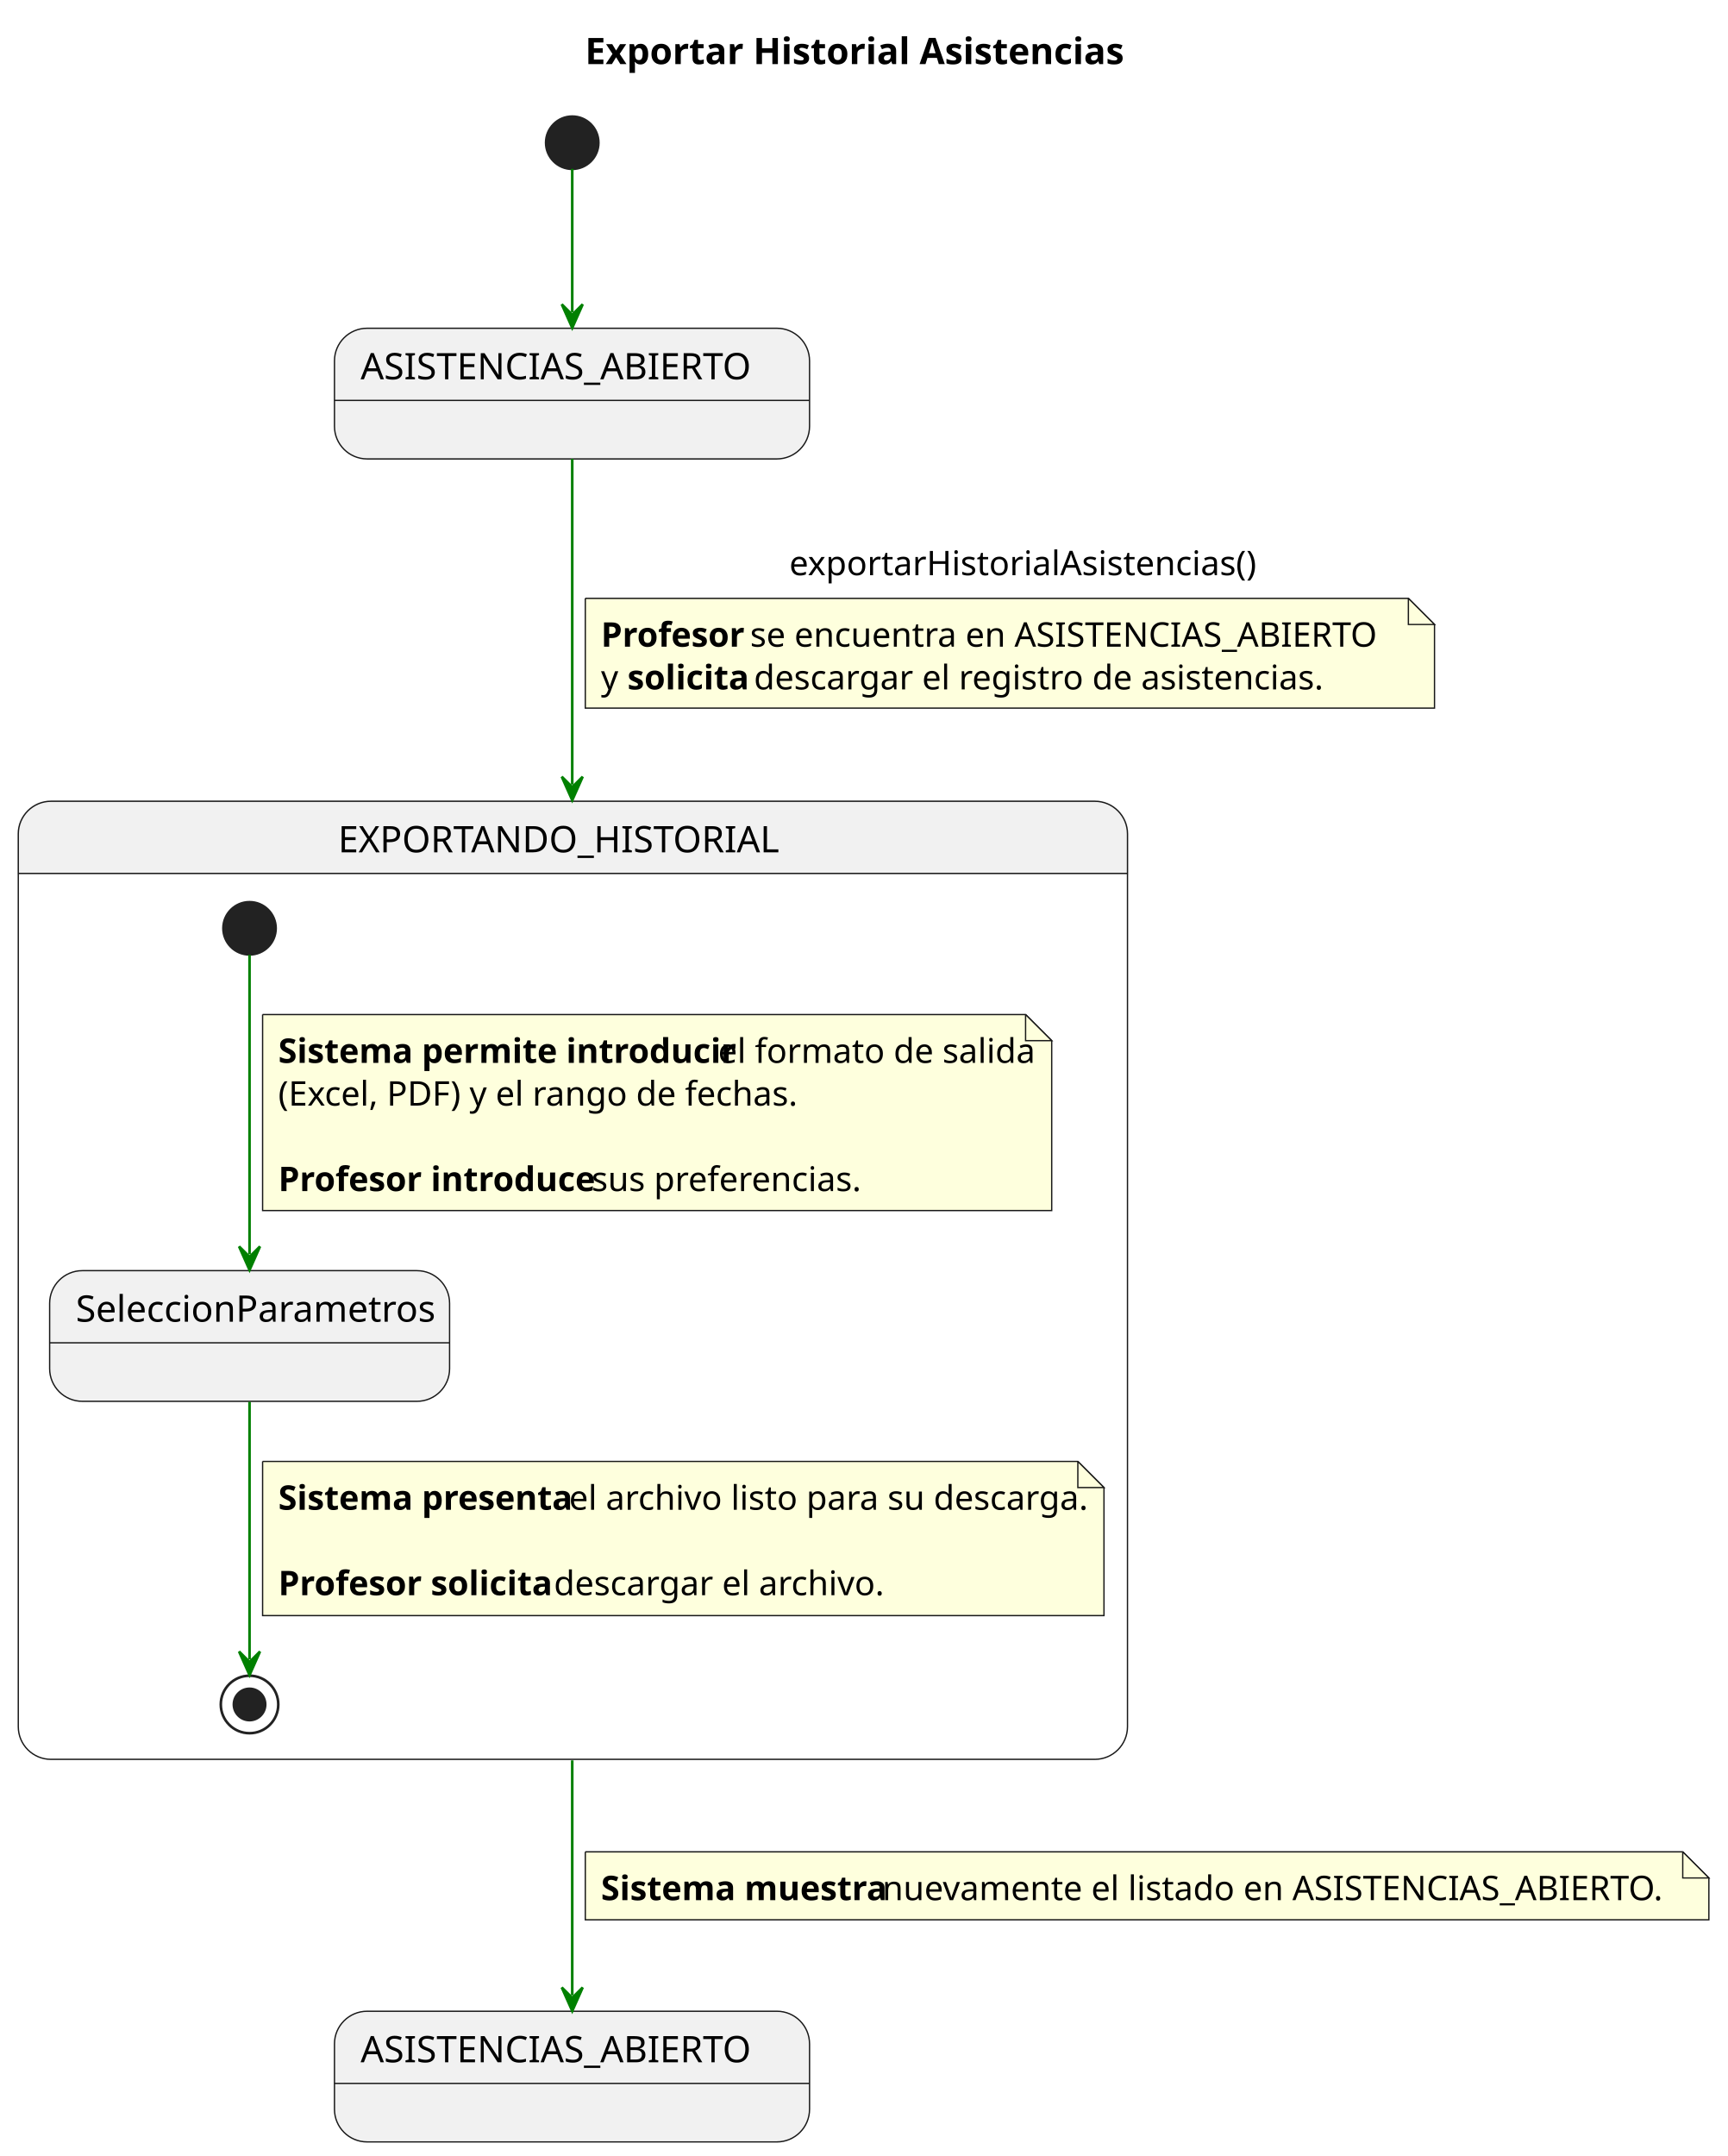
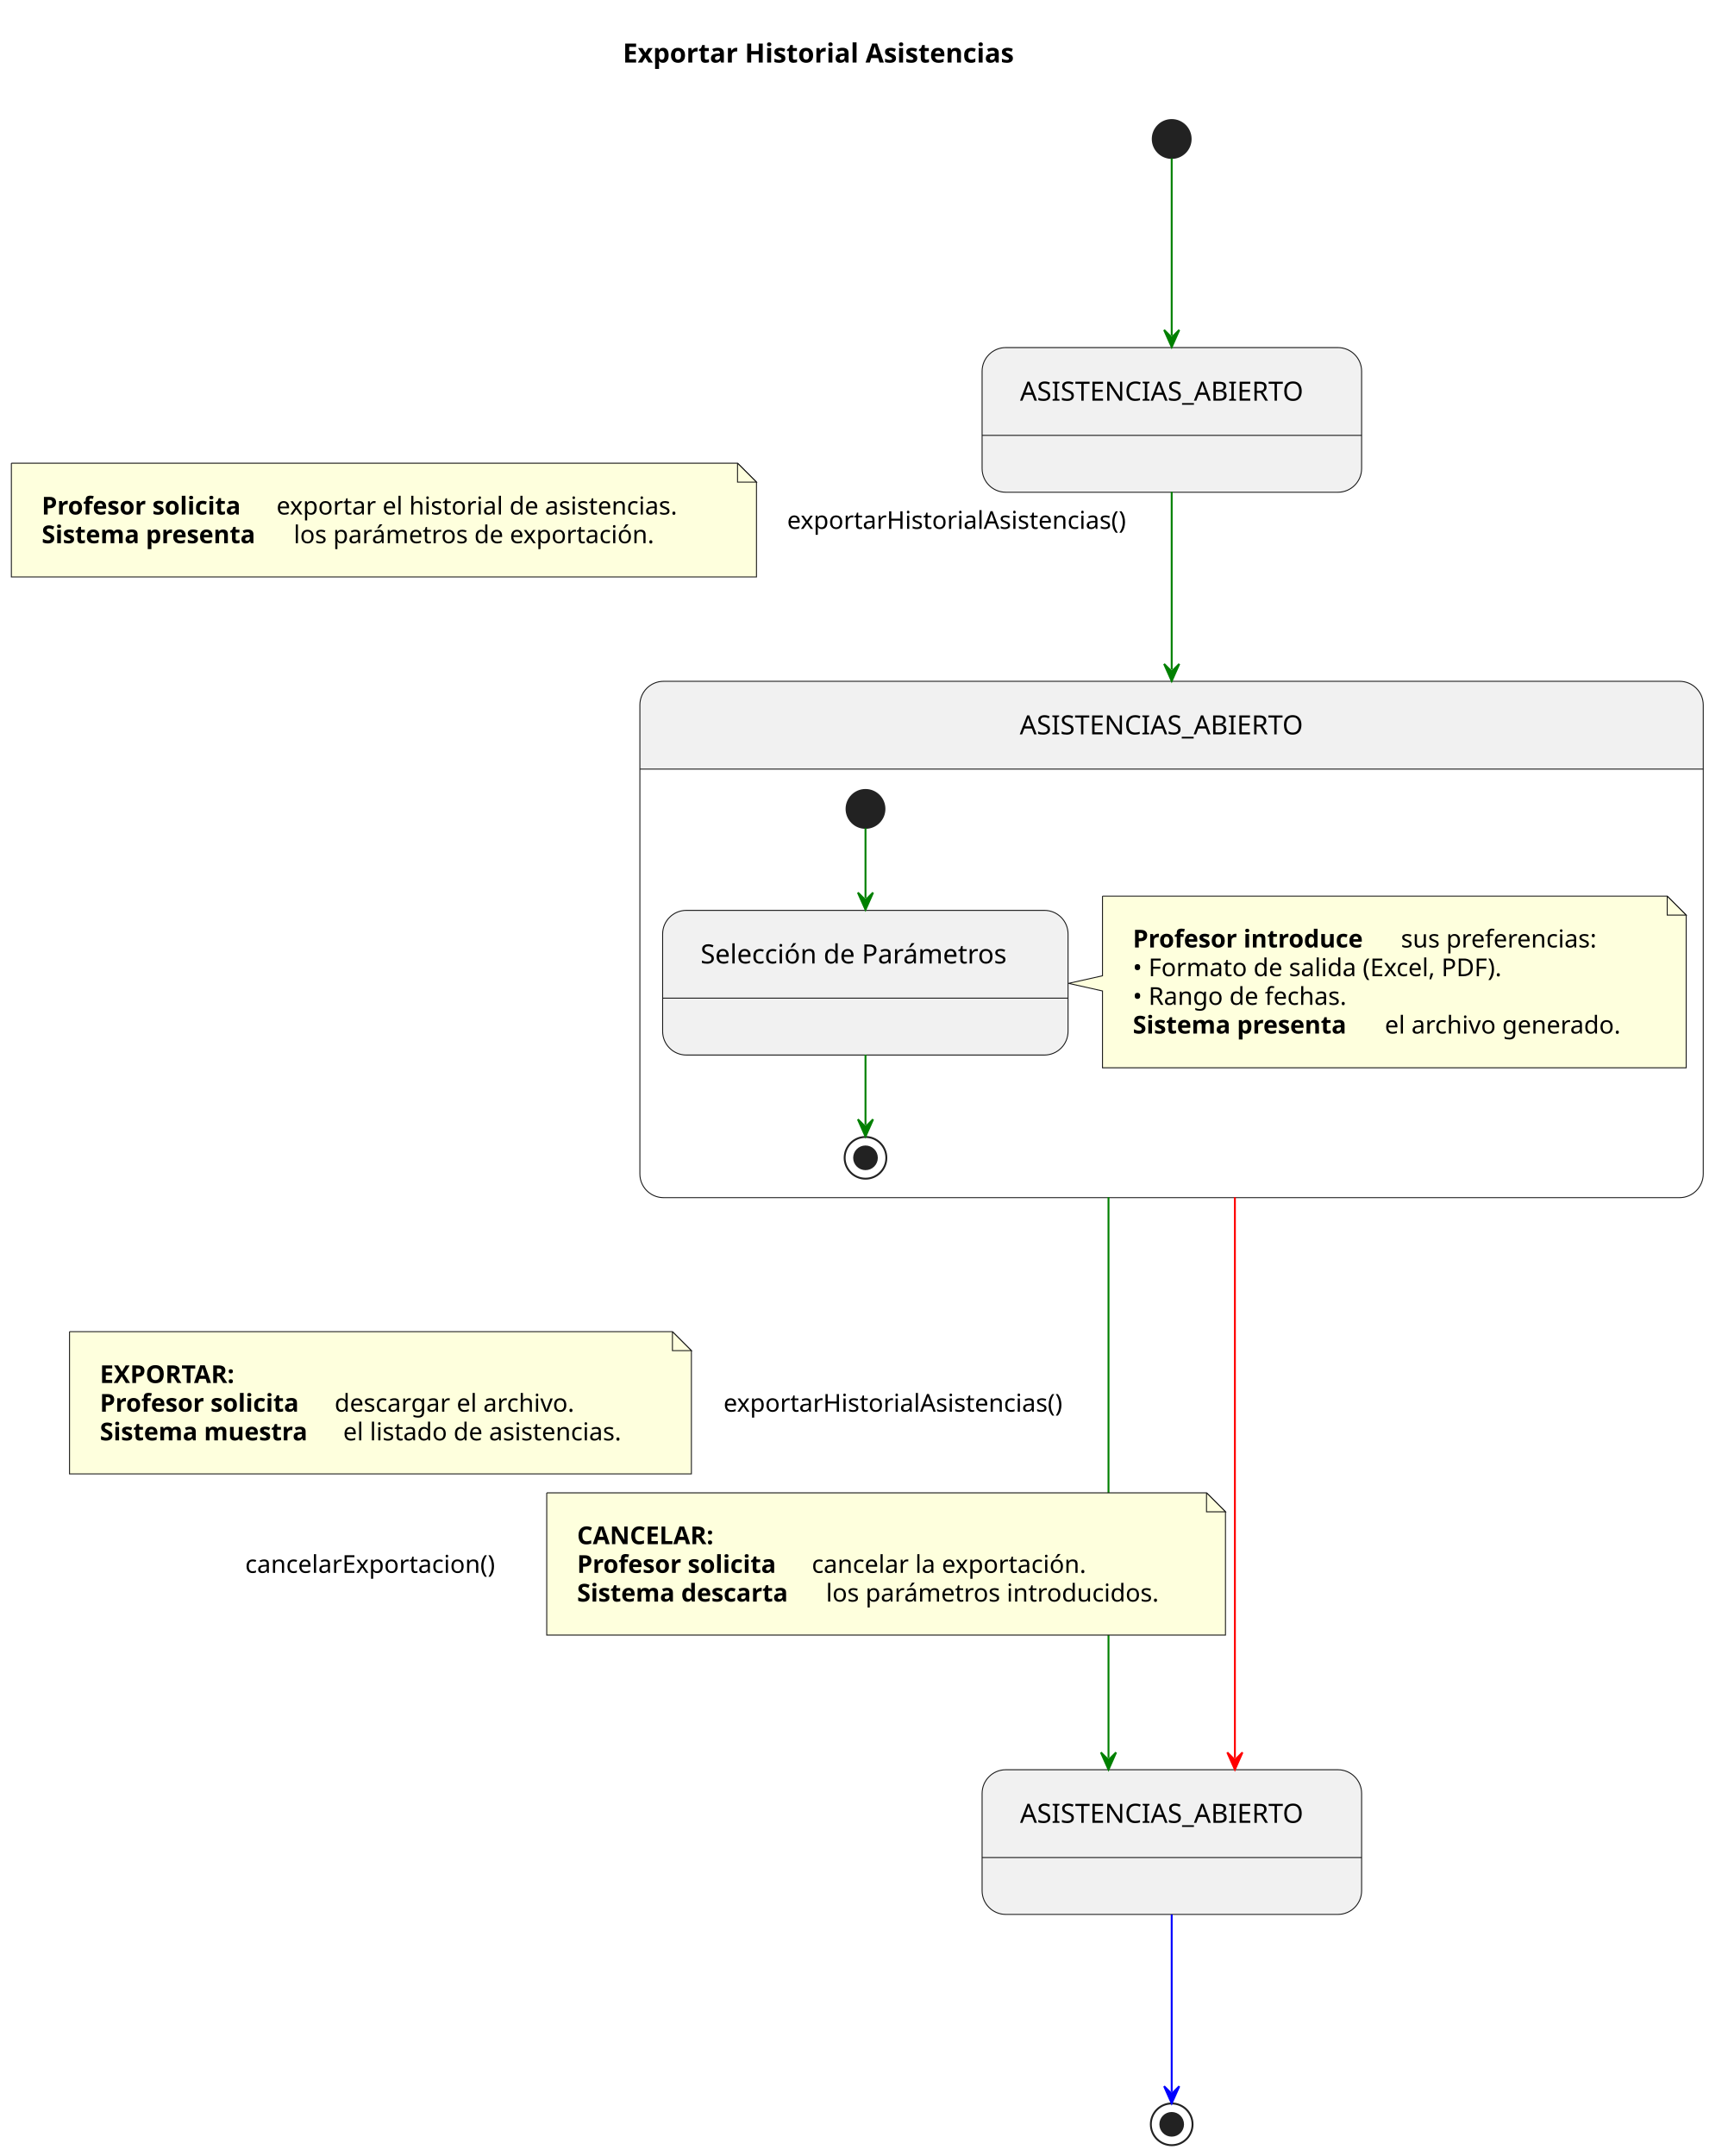
- <svg xmlns="http://www.w3.org/2000/svg" contentStyleType="text/css" data-diagram-type="STATE" height="825px" preserveAspectRatio="none" style="width:661px;height:825px;background:#FFFFFF;" version="1.1" viewBox="0 0 661 825" width="661px" zoomAndPan="magnify">
+ <svg xmlns="http://www.w3.org/2000/svg" contentStyleType="text/css" data-diagram-type="STATE" height="1137px" preserveAspectRatio="none" style="width:911px;height:1137px;background:#FFFFFF;" version="1.1" viewBox="0 0 911 1137" width="911px" zoomAndPan="magnify">
  <defs />
  <g>
-     <text fill="#000000" font-family="sans-serif" font-size="14" font-weight="bold" lengthAdjust="spacing" textLength="199.185" x="223.907" y="24.533">Exportar Historial Asistencias</text>
+     <g class="title" data-source-line="1">
+       <text fill="#000000" font-family="sans-serif" font-size="14" font-weight="bold" lengthAdjust="spacing" textLength="234.37" x="328.496" y="32.995">Exportar Historial Asistencias</text>
+     </g>
    <g id="ASISTENCIAS_ABIERTO_INICIAL">
-       <rect fill="#F1F1F1" height="50" rx="12.5" ry="12.5" style="stroke:#181818;stroke-width:0.5;" width="181.82" x="128" y="125.609" />
-       <line style="stroke:#181818;stroke-width:0.5;" x1="128" x2="309.82" y1="153.219" y2="153.219" />
-       <text fill="#000000" font-family="sans-serif" font-size="14" lengthAdjust="spacing" textLength="161.82" x="138" y="145.143">ASISTENCIAS_ABIERTO</text>
+       <rect fill="#F1F1F1" height="76.297" rx="12.5" ry="12.5" style="stroke:#181818;stroke-width:0.5;" width="200.173" x="518" y="183.297" />
+       <line style="stroke:#181818;stroke-width:0.5;" x1="518" x2="718.173" y1="229.594" y2="229.594" />
+       <text fill="#000000" font-family="sans-serif" font-size="14" lengthAdjust="spacing" textLength="160.173" x="538" y="211.292">ASISTENCIAS_ABIERTO</text>
    </g>
-     <path d="M19.5,306.609 L419,306.609 A12.5,12.5 0 0 1 431.5,319.109 L431.5,334.219 L7,334.219 L7,319.109 A12.5,12.5 0 0 1 19.5,306.609" fill="#F1F1F1" style="stroke:#F1F1F1;stroke-width:1;" />
-     <rect fill="none" height="366.609" rx="12.5" ry="12.5" style="stroke:#181818;stroke-width:0.5;" width="424.5" x="7" y="306.609" />
-     <line style="stroke:#181818;stroke-width:0.5;" x1="7" x2="431.5" y1="334.219" y2="334.219" />
-     <text fill="#000000" font-family="sans-serif" font-size="14" lengthAdjust="spacing" textLength="179.703" x="129.398" y="326.143">EXPORTANDO_HISTORIAL</text>
-     <g id="PROCESO_EXPORTACION_COMP.SeleccionParametros">
-       <rect fill="#F1F1F1" height="50" rx="12.5" ry="12.5" style="stroke:#181818;stroke-width:0.5;" width="153.061" x="19" y="486.219" />
-       <line style="stroke:#181818;stroke-width:0.5;" x1="19" x2="172.061" y1="513.828" y2="513.828" />
-       <text fill="#000000" font-family="sans-serif" font-size="14" lengthAdjust="spacing" textLength="133.061" x="29" y="505.752">SeleccionParametros</text>
+     <path d="M350,359.297 L885.862,359.297 A12.5,12.5 0 0 1 898.362,371.797 L898.362,405.594 L337.5,405.594 L337.5,371.797 A12.5,12.5 0 0 1 350,359.297" fill="#F1F1F1" />
+     <rect fill="none" height="272.297" rx="12.5" ry="12.5" style="stroke:#181818;stroke-width:0.5;" width="560.862" x="337.5" y="359.297" />
+     <line style="stroke:#181818;stroke-width:0.5;" x1="337.5" x2="898.362" y1="405.594" y2="405.594" />
+     <text fill="#000000" font-family="sans-serif" font-size="14" lengthAdjust="spacing" textLength="160.173" x="537.845" y="387.292">ASISTENCIAS_ABIERTO</text>
+     <g id="EXPORTACION_COMP.SeleccionParametros">
+       <rect fill="#F1F1F1" height="76.297" rx="12.5" ry="12.5" style="stroke:#181818;stroke-width:0.5;" width="213.838" x="349.5" y="480.094" />
+       <line style="stroke:#181818;stroke-width:0.5;" x1="349.5" x2="563.338" y1="526.391" y2="526.391" />
+       <text fill="#000000" font-family="sans-serif" font-size="14" lengthAdjust="spacing" textLength="173.838" x="369.5" y="508.089">Selección de Parámetros</text>
    </g>
-     <ellipse cx="95.5" cy="355.219" fill="#222222" rx="10" ry="10" style="stroke:#222222;stroke-width:1;" />
-     <ellipse cx="95.5" cy="652.219" fill="none" rx="11" ry="11" style="stroke:#222222;stroke-width:1;" />
-     <ellipse cx="95.5" cy="652.219" fill="#222222" rx="6" ry="6" style="stroke:#222222;stroke-width:1;" />
-     <g class="link" data-entity-1="*start*PROCESO_EXPORTACION_COMP" data-entity-2="SeleccionParametros" data-source-line="20" data-uid="lnk6" id="link_*start*PROCESO_EXPORTACION_COMP_SeleccionParametros">
-       <path d="M95.5,365.389 C95.5,388.769 95.5,445.179 95.5,479.959" fill="none" id="*start*PROCESO_EXPORTACION_COMP-to-SeleccionParametros" style="stroke:#008000;stroke-width:1;" />
-       <polygon fill="#008000" points="95.5,485.959,99.5,476.959,95.5,480.959,91.5,476.959,95.5,485.959" style="stroke:#008000;stroke-width:1;" />
-       <path d="M100.5,388.219 L100.5,463.219 L402.5,463.219 L402.5,398.219 L392.5,388.219 L100.5,388.219" fill="#FEFFDD" style="stroke:#181818;stroke-width:0.5;" />
-       <path d="M392.5,388.219 L392.5,398.219 L402.5,398.219 L392.5,388.219" fill="#FEFFDD" style="stroke:#181818;stroke-width:0.5;" />
-       <text fill="#000000" font-family="sans-serif" font-size="13" font-weight="bold" lengthAdjust="spacing" textLength="164.709" x="106.5" y="406.714">Sistema permite introducir</text>
-       <text fill="#000000" font-family="sans-serif" font-size="13" lengthAdjust="spacing" textLength="113.452" x="274.821" y="406.714">el formato de salida</text>
-       <text fill="#000000" font-family="sans-serif" font-size="13" lengthAdjust="spacing" textLength="197.971" x="106.5" y="423.065">(Excel, PDF) y el rango de fechas.</text>
-       <text fill="#000000" font-family="sans-serif" font-size="13" lengthAdjust="spacing" textLength="3.612" x="106.5" y="439.417"> </text>
-       <text fill="#000000" font-family="sans-serif" font-size="13" font-weight="bold" lengthAdjust="spacing" textLength="116.295" x="106.5" y="455.769">Profesor introduce</text>
-       <text fill="#000000" font-family="sans-serif" font-size="13" lengthAdjust="spacing" textLength="98.992" x="226.407" y="455.769">sus preferencias.</text>
+     <ellipse cx="456.5" cy="426.594" fill="#222222" rx="10" ry="10" style="stroke:#222222;stroke-width:1;" />
+     <ellipse cx="456.5" cy="610.594" fill="none" rx="11" ry="11" style="stroke:#222222;stroke-width:1;" />
+     <ellipse cx="456.5" cy="610.594" fill="#222222" rx="6" ry="6" style="stroke:#222222;stroke-width:1;" />
+     <g class="entity" data-entity="GMN2" data-source-line="23" data-uid="ent0003" id="entity_GMN2">
+       <path d="M581.5,472.594 L581.5,514.594 L563.57,518.594 L581.5,522.594 L581.5,563.125 A0,0 0 0 0 581.5,563.125 L889.362,563.125 A0,0 0 0 0 889.362,563.125 L889.362,482.594 L879.362,472.594 L581.5,472.594 A0,0 0 0 0 581.5,472.594" fill="#FEFFDD" style="stroke:#181818;stroke-width:0.5;" />
+       <path d="M879.362,472.594 L879.362,482.594 L889.362,482.594 L879.362,472.594" fill="#FEFFDD" style="stroke:#181818;stroke-width:0.5;" />
+       <text fill="#000000" font-family="sans-serif" font-size="13" font-weight="bold" lengthAdjust="spacing" textLength="137.3" x="597.5" y="499.661">Profesor introduce</text>
+       <text fill="#000000" font-family="sans-serif" font-size="13" lengthAdjust="spacing" textLength="111.547" x="738.932" y="499.661">sus preferencias:</text>
+       <text fill="#000000" font-family="sans-serif" font-size="13" lengthAdjust="spacing" textLength="215.617" x="597.5" y="514.793">• Formato de salida (Excel, PDF).</text>
+       <text fill="#000000" font-family="sans-serif" font-size="13" lengthAdjust="spacing" textLength="124.592" x="597.5" y="529.926">• Rango de fechas.</text>
+       <text fill="#000000" font-family="sans-serif" font-size="13" font-weight="bold" lengthAdjust="spacing" textLength="128.762" x="597.5" y="545.059">Sistema presenta</text>
+       <text fill="#000000" font-family="sans-serif" font-size="13" lengthAdjust="spacing" textLength="133.967" x="730.394" y="545.059">el archivo generado.</text>
    </g>
-     <g class="link" data-entity-1="SeleccionParametros" data-entity-2="*end*PROCESO_EXPORTACION_COMP" data-source-line="28" data-uid="lnk8" id="link_SeleccionParametros_*end*PROCESO_EXPORTACION_COMP">
-       <path d="M95.5,536.429 C95.5,567.229 95.5,613.059 95.5,634.959" fill="none" id="SeleccionParametros-to-*end*PROCESO_EXPORTACION_COMP" style="stroke:#008000;stroke-width:1;" />
-       <polygon fill="#008000" points="95.5,640.959,99.5,631.959,95.5,635.959,91.5,631.959,95.5,640.959" style="stroke:#008000;stroke-width:1;" />
-       <path d="M100.5,559.219 L100.5,618.219 L422.5,618.219 L422.5,569.219 L412.5,559.219 L100.5,559.219" fill="#FEFFDD" style="stroke:#181818;stroke-width:0.5;" />
-       <path d="M412.5,559.219 L412.5,569.219 L422.5,569.219 L412.5,559.219" fill="#FEFFDD" style="stroke:#181818;stroke-width:0.5;" />
-       <text fill="#000000" font-family="sans-serif" font-size="13" font-weight="bold" lengthAdjust="spacing" textLength="107.663" x="106.5" y="577.714">Sistema presenta</text>
-       <text fill="#000000" font-family="sans-serif" font-size="13" lengthAdjust="spacing" textLength="190.042" x="217.774" y="577.714">el archivo listo para su descarga.</text>
-       <text fill="#000000" font-family="sans-serif" font-size="13" lengthAdjust="spacing" textLength="3.612" x="106.5" y="594.065"> </text>
-       <text fill="#000000" font-family="sans-serif" font-size="13" font-weight="bold" lengthAdjust="spacing" textLength="101.867" x="106.5" y="610.417">Profesor solicita</text>
-       <text fill="#000000" font-family="sans-serif" font-size="13" lengthAdjust="spacing" textLength="120.669" x="211.979" y="610.417">descargar el archivo.</text>
+     <g class="link" data-entity-1=".start.EXPORTACION_COMP" data-entity-2="SeleccionParametros" data-source-line="21" data-uid="lnk6" id="link_.start.EXPORTACION_COMP_SeleccionParametros">
+       <path d="M456.5,436.734 C456.5,447.154 456.5,458.034 456.5,473.724" fill="none" id="*start*EXPORTACION_COMP-to-SeleccionParametros" style="stroke:#008000;stroke-width:1;" />
+       <polygon fill="#008000" points="456.5,479.724,460.5,470.724,456.5,474.724,452.5,470.724,456.5,479.724" style="stroke:#008000;stroke-width:1;" />
+     </g>
+     <g class="link" data-entity-1="SeleccionParametros" data-entity-2=".end.EXPORTACION_COMP" data-source-line="28" data-uid="lnk8" id="link_SeleccionParametros_.end.EXPORTACION_COMP">
+       <path d="M456.5,556.254 C456.5,571.774 456.5,582.564 456.5,593.304" fill="none" id="SeleccionParametros-to-*end*EXPORTACION_COMP" style="stroke:#008000;stroke-width:1;" />
+       <polygon fill="#008000" points="456.5,599.304,460.5,590.304,456.5,594.304,452.5,590.304,456.5,599.304" style="stroke:#008000;stroke-width:1;" />
    </g>
    <g id="ASISTENCIAS_ABIERTO_FINAL">
-       <rect fill="#F1F1F1" height="50" rx="12.5" ry="12.5" style="stroke:#181818;stroke-width:0.5;" width="181.82" x="128" y="769.609" />
-       <line style="stroke:#181818;stroke-width:0.5;" x1="128" x2="309.82" y1="797.219" y2="797.219" />
-       <text fill="#000000" font-family="sans-serif" font-size="14" lengthAdjust="spacing" textLength="161.82" x="138" y="789.143">ASISTENCIAS_ABIERTO</text>
+       <rect fill="#F1F1F1" height="76.297" rx="12.5" ry="12.5" style="stroke:#181818;stroke-width:0.5;" width="200.173" x="518" y="933.297" />
+       <line style="stroke:#181818;stroke-width:0.5;" x1="518" x2="718.173" y1="979.594" y2="979.594" />
+       <text fill="#000000" font-family="sans-serif" font-size="14" lengthAdjust="spacing" textLength="160.173" x="538" y="961.292">ASISTENCIAS_ABIERTO</text>
    </g>
-     <ellipse cx="219" cy="54.609" fill="#222222" rx="10" ry="10" style="stroke:#222222;stroke-width:1;" />
-     <g class="link" data-entity-1="*start*" data-entity-2="ASISTENCIAS_ABIERTO_INICIAL" data-source-line="8" data-uid="lnk3" id="link_*start*_ASISTENCIAS_ABIERTO_INICIAL">
-       <path d="M219,64.619 C219,78.499 219,99.579 219,119.449" fill="none" id="*start*-to-ASISTENCIAS_ABIERTO_INICIAL" style="stroke:#008000;stroke-width:1;" />
-       <polygon fill="#008000" points="219,125.449,223,116.449,219,120.449,215,116.449,219,125.449" style="stroke:#008000;stroke-width:1;" />
+     <ellipse cx="618" cy="73.297" fill="#222222" rx="10" ry="10" style="stroke:#222222;stroke-width:1;" />
+     <ellipse cx="618" cy="1120.297" fill="none" rx="11" ry="11" style="stroke:#222222;stroke-width:1;" />
+     <ellipse cx="618" cy="1120.297" fill="#222222" rx="6" ry="6" style="stroke:#222222;stroke-width:1;" />
+     <g class="link" data-entity-1=".start." data-entity-2="ASISTENCIAS_ABIERTO_INICIAL" data-source-line="11" data-uid="lnk3" id="link_.start._ASISTENCIAS_ABIERTO_INICIAL">
+       <path d="M618,83.467 C618,103.647 618,143.677 618,176.997" fill="none" id="*start*-to-ASISTENCIAS_ABIERTO_INICIAL" style="stroke:#008000;stroke-width:1;" />
+       <polygon fill="#008000" points="618,182.997,622,173.997,618,177.997,614,173.997,618,182.997" style="stroke:#008000;stroke-width:1;" />
    </g>
-     <g class="link" data-entity-1="ASISTENCIAS_ABIERTO_INICIAL" data-entity-2="PROCESO_EXPORTACION_COMP" data-source-line="10" data-uid="lnk4" id="link_ASISTENCIAS_ABIERTO_INICIAL_PROCESO_EXPORTACION_COMP">
-       <path d="M219,175.609 C219,204.069 219,248.239 219,300.209" fill="none" id="ASISTENCIAS_ABIERTO_INICIAL-to-PROCESO_EXPORTACION_COMP" style="stroke:#008000;stroke-width:1;" />
-       <polygon fill="#008000" points="219,306.209,223,297.209,219,301.209,215,297.209,219,306.209" style="stroke:#008000;stroke-width:1;" />
-       <text fill="#000000" font-family="sans-serif" font-size="13" lengthAdjust="spacing" textLength="169.051" x="302.065" y="220.105">exportarHistorialAsistencias()</text>
-       <path d="M224,228.961 L224,270.961 L549,270.961 L549,238.961 L539,228.961 L224,228.961" fill="#FEFFDD" style="stroke:#181818;stroke-width:0.5;" />
-       <path d="M539,228.961 L539,238.961 L549,238.961 L539,228.961" fill="#FEFFDD" style="stroke:#181818;stroke-width:0.5;" />
-       <text fill="#000000" font-family="sans-serif" font-size="13" font-weight="bold" lengthAdjust="spacing" textLength="53.46" x="230" y="247.456">Profesor</text>
-       <text fill="#000000" font-family="sans-serif" font-size="13" lengthAdjust="spacing" textLength="247.108" x="287.072" y="247.456">se encuentra en ASISTENCIAS_ABIERTO</text>
-       <text fill="#000000" font-family="sans-serif" font-size="13" lengthAdjust="spacing" textLength="6.5" x="230" y="263.808">y</text>
-       <text fill="#000000" font-family="sans-serif" font-size="13" font-weight="bold" lengthAdjust="spacing" textLength="44.795" x="240.112" y="263.808">solicita</text>
-       <text fill="#000000" font-family="sans-serif" font-size="13" lengthAdjust="spacing" textLength="208.102" x="288.519" y="263.808">descargar el registro de asistencias.</text>
+     <g class="link" data-entity-1="ASISTENCIAS_ABIERTO_INICIAL" data-entity-2="EXPORTACION_COMP" data-source-line="13" data-uid="lnk4" id="link_ASISTENCIAS_ABIERTO_INICIAL_EXPORTACION_COMP">
+       <path d="M618,259.397 C618,285.717 618,316.467 618,353.137" fill="none" id="ASISTENCIAS_ABIERTO_INICIAL-to-EXPORTACION_COMP" style="stroke:#008000;stroke-width:1;" />
+       <polygon fill="#008000" points="618,359.137,622,350.137,618,354.137,614,350.137,618,359.137" style="stroke:#008000;stroke-width:1;" />
+       <path d="M6,244.267 L6,304.267 L399,304.267 L399,254.267 L389,244.267 L6,244.267" fill="#FEFFDD" style="stroke:#181818;stroke-width:0.5;" />
+       <path d="M389,244.267 L389,254.267 L399,254.267 L389,244.267" fill="#FEFFDD" style="stroke:#181818;stroke-width:0.5;" />
+       <text fill="#000000" font-family="sans-serif" font-size="13" font-weight="bold" lengthAdjust="spacing" textLength="119.679" x="22" y="271.334">Profesor solicita</text>
+       <text fill="#000000" font-family="sans-serif" font-size="13" lengthAdjust="spacing" textLength="228.338" x="145.811" y="271.334">exportar el historial de asistencias.</text>
+       <text fill="#000000" font-family="sans-serif" font-size="13" font-weight="bold" lengthAdjust="spacing" textLength="128.762" x="22" y="286.467">Sistema presenta</text>
+       <text fill="#000000" font-family="sans-serif" font-size="13" lengthAdjust="spacing" textLength="203.734" x="154.894" y="286.467">los parámetros de exportación.</text>
+       <text fill="#000000" font-family="sans-serif" font-size="13" lengthAdjust="spacing" textLength="192.423" x="415.149" y="278.9">exportarHistorialAsistencias()</text>
    </g>
-     <g class="link" data-entity-1="PROCESO_EXPORTACION_COMP" data-entity-2="ASISTENCIAS_ABIERTO_FINAL" data-source-line="36" data-uid="lnk9" id="link_PROCESO_EXPORTACION_COMP_ASISTENCIAS_ABIERTO_FINAL">
-       <path d="M219,673.619 C219,711.799 219,741.199 219,763.509" fill="none" id="PROCESO_EXPORTACION_COMP-to-ASISTENCIAS_ABIERTO_FINAL" style="stroke:#008000;stroke-width:1;" />
-       <polygon fill="#008000" points="219,769.509,223,760.509,219,764.509,215,760.509,219,769.509" style="stroke:#008000;stroke-width:1;" />
-       <path d="M224,708.609 L224,734.609 L654,734.609 L654,718.609 L644,708.609 L224,708.609" fill="#FEFFDD" style="stroke:#181818;stroke-width:0.5;" />
-       <path d="M644,708.609 L644,718.609 L654,718.609 L644,708.609" fill="#FEFFDD" style="stroke:#181818;stroke-width:0.5;" />
-       <text fill="#000000" font-family="sans-serif" font-size="13" font-weight="bold" lengthAdjust="spacing" textLength="104.051" x="230" y="727.105">Sistema muestra</text>
-       <text fill="#000000" font-family="sans-serif" font-size="13" lengthAdjust="spacing" textLength="302.028" x="337.663" y="727.105">nuevamente el listado en ASISTENCIAS_ABIERTO.</text>
+     <g class="link" data-entity-1="EXPORTACION_COMP" data-entity-2="ASISTENCIAS_ABIERTO_FINAL" data-source-line="31" data-uid="lnk9" id="link_EXPORTACION_COMP_ASISTENCIAS_ABIERTO_FINAL">
+       <path d="M584.67,631.377 C584.67,734.277 584.67,862.507 584.67,927.177" fill="none" id="EXPORTACION_COMP-to-ASISTENCIAS_ABIERTO_FINAL" style="stroke:#008000;stroke-width:1;" />
+       <polygon fill="#008000" points="584.67,933.177,588.67,924.177,584.67,928.177,580.67,924.177,584.67,933.177" style="stroke:#008000;stroke-width:1;" />
+       <path d="M36.67,702.277 L36.67,777.277 L364.67,777.277 L364.67,712.277 L354.67,702.277 L36.67,702.277" fill="#FEFFDD" style="stroke:#181818;stroke-width:0.5;" />
+       <path d="M354.67,702.277 L354.67,712.277 L364.67,712.277 L354.67,702.277" fill="#FEFFDD" style="stroke:#181818;stroke-width:0.5;" />
+       <text fill="#000000" font-family="sans-serif" font-size="13" font-weight="bold" lengthAdjust="spacing" textLength="83.63" x="52.67" y="729.344">EXPORTAR:</text>
+       <text fill="#000000" font-family="sans-serif" font-size="13" font-weight="bold" lengthAdjust="spacing" textLength="119.679" x="52.67" y="744.477">Profesor solicita</text>
+       <text fill="#000000" font-family="sans-serif" font-size="13" lengthAdjust="spacing" textLength="137.008" x="176.481" y="744.477">descargar el archivo.</text>
+       <text fill="#000000" font-family="sans-serif" font-size="13" font-weight="bold" lengthAdjust="spacing" textLength="124.186" x="52.67" y="759.609">Sistema muestra</text>
+       <text fill="#000000" font-family="sans-serif" font-size="13" lengthAdjust="spacing" textLength="159.612" x="180.988" y="759.609">el listado de asistencias.</text>
+       <text fill="#000000" font-family="sans-serif" font-size="13" lengthAdjust="spacing" textLength="192.423" x="381.6" y="744.477">exportarHistorialAsistencias()</text>
+     </g>
+     <g class="link" data-entity-1="EXPORTACION_COMP" data-entity-2="ASISTENCIAS_ABIERTO_FINAL" data-source-line="38" data-uid="lnk10" id="link_EXPORTACION_COMP_ASISTENCIAS_ABIERTO_FINAL">
+       <path d="M651.33,631.377 C651.33,734.277 651.33,862.507 651.33,927.177" fill="none" id="EXPORTACION_COMP-to-ASISTENCIAS_ABIERTO_FINAL-1" style="stroke:#FF0000;stroke-width:1;" />
+       <polygon fill="#FF0000" points="651.33,933.177,655.33,924.177,651.33,928.177,647.33,924.177,651.33,933.177" style="stroke:#FF0000;stroke-width:1;" />
+       <text fill="#000000" font-family="sans-serif" font-size="13" lengthAdjust="spacing" textLength="143.038" x="129.33" y="829.477">cancelarExportacion()</text>
+       <path d="M288.368,787.277 L288.368,862.277 L646.368,862.277 L646.368,797.277 L636.368,787.277 L288.368,787.277" fill="#FEFFDD" style="stroke:#181818;stroke-width:0.5;" />
+       <path d="M636.368,787.277 L636.368,797.277 L646.368,797.277 L636.368,787.277" fill="#FEFFDD" style="stroke:#181818;stroke-width:0.5;" />
+       <text fill="#000000" font-family="sans-serif" font-size="13" font-weight="bold" lengthAdjust="spacing" textLength="82.456" x="304.368" y="814.344">CANCELAR:</text>
+       <text fill="#000000" font-family="sans-serif" font-size="13" font-weight="bold" lengthAdjust="spacing" textLength="119.679" x="304.368" y="829.477">Profesor solicita</text>
+       <text fill="#000000" font-family="sans-serif" font-size="13" lengthAdjust="spacing" textLength="156.654" x="428.179" y="829.477">cancelar la exportación.</text>
+       <text fill="#000000" font-family="sans-serif" font-size="13" font-weight="bold" lengthAdjust="spacing" textLength="127.169" x="304.368" y="844.609">Sistema descarta</text>
+       <text fill="#000000" font-family="sans-serif" font-size="13" lengthAdjust="spacing" textLength="186.57" x="435.669" y="844.609">los parámetros introducidos.</text>
+     </g>
+     <g class="link" data-entity-1="ASISTENCIAS_ABIERTO_FINAL" data-entity-2=".end." data-source-line="45" data-uid="lnk12" id="link_ASISTENCIAS_ABIERTO_FINAL_.end.">
+       <path d="M618,1009.667 C618,1042.777 618,1082.457 618,1103.217" fill="none" id="ASISTENCIAS_ABIERTO_FINAL-to-*end*" style="stroke:#0000FF;stroke-width:1;" />
+       <polygon fill="#0000FF" points="618,1109.217,622,1100.217,618,1104.217,614,1100.217,618,1109.217" style="stroke:#0000FF;stroke-width:1;" />
    </g>
  </g>
</svg>
